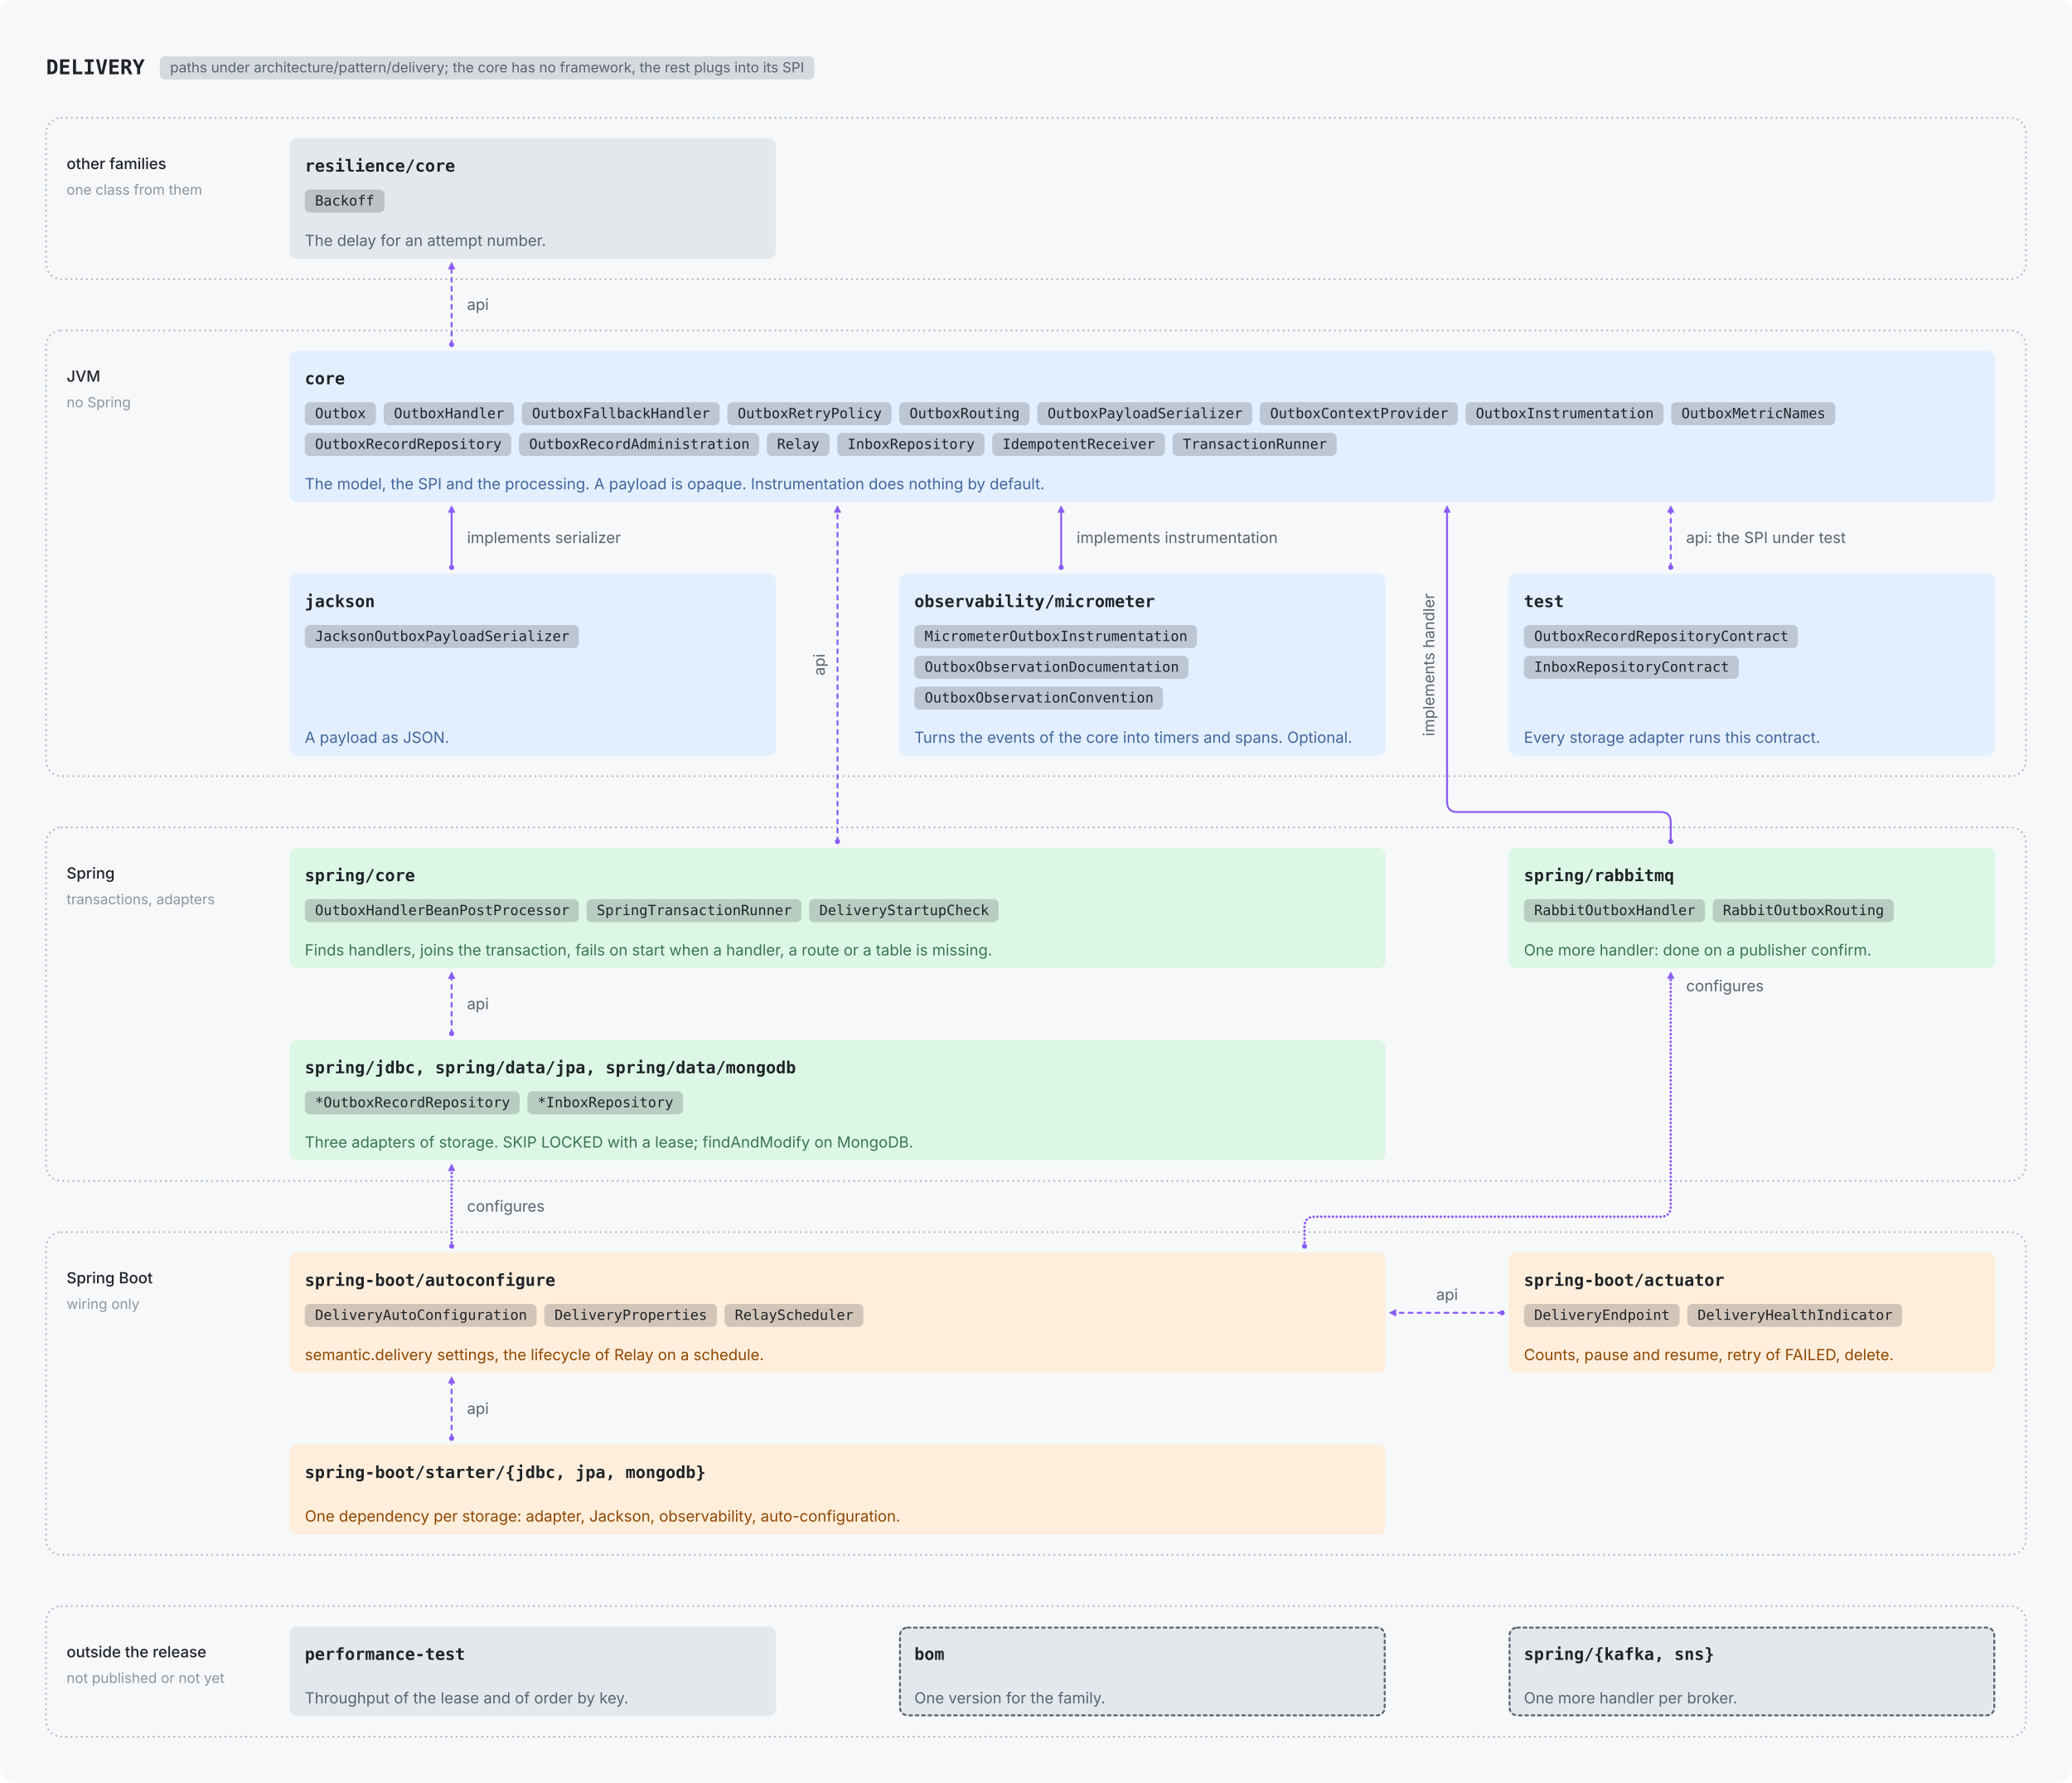
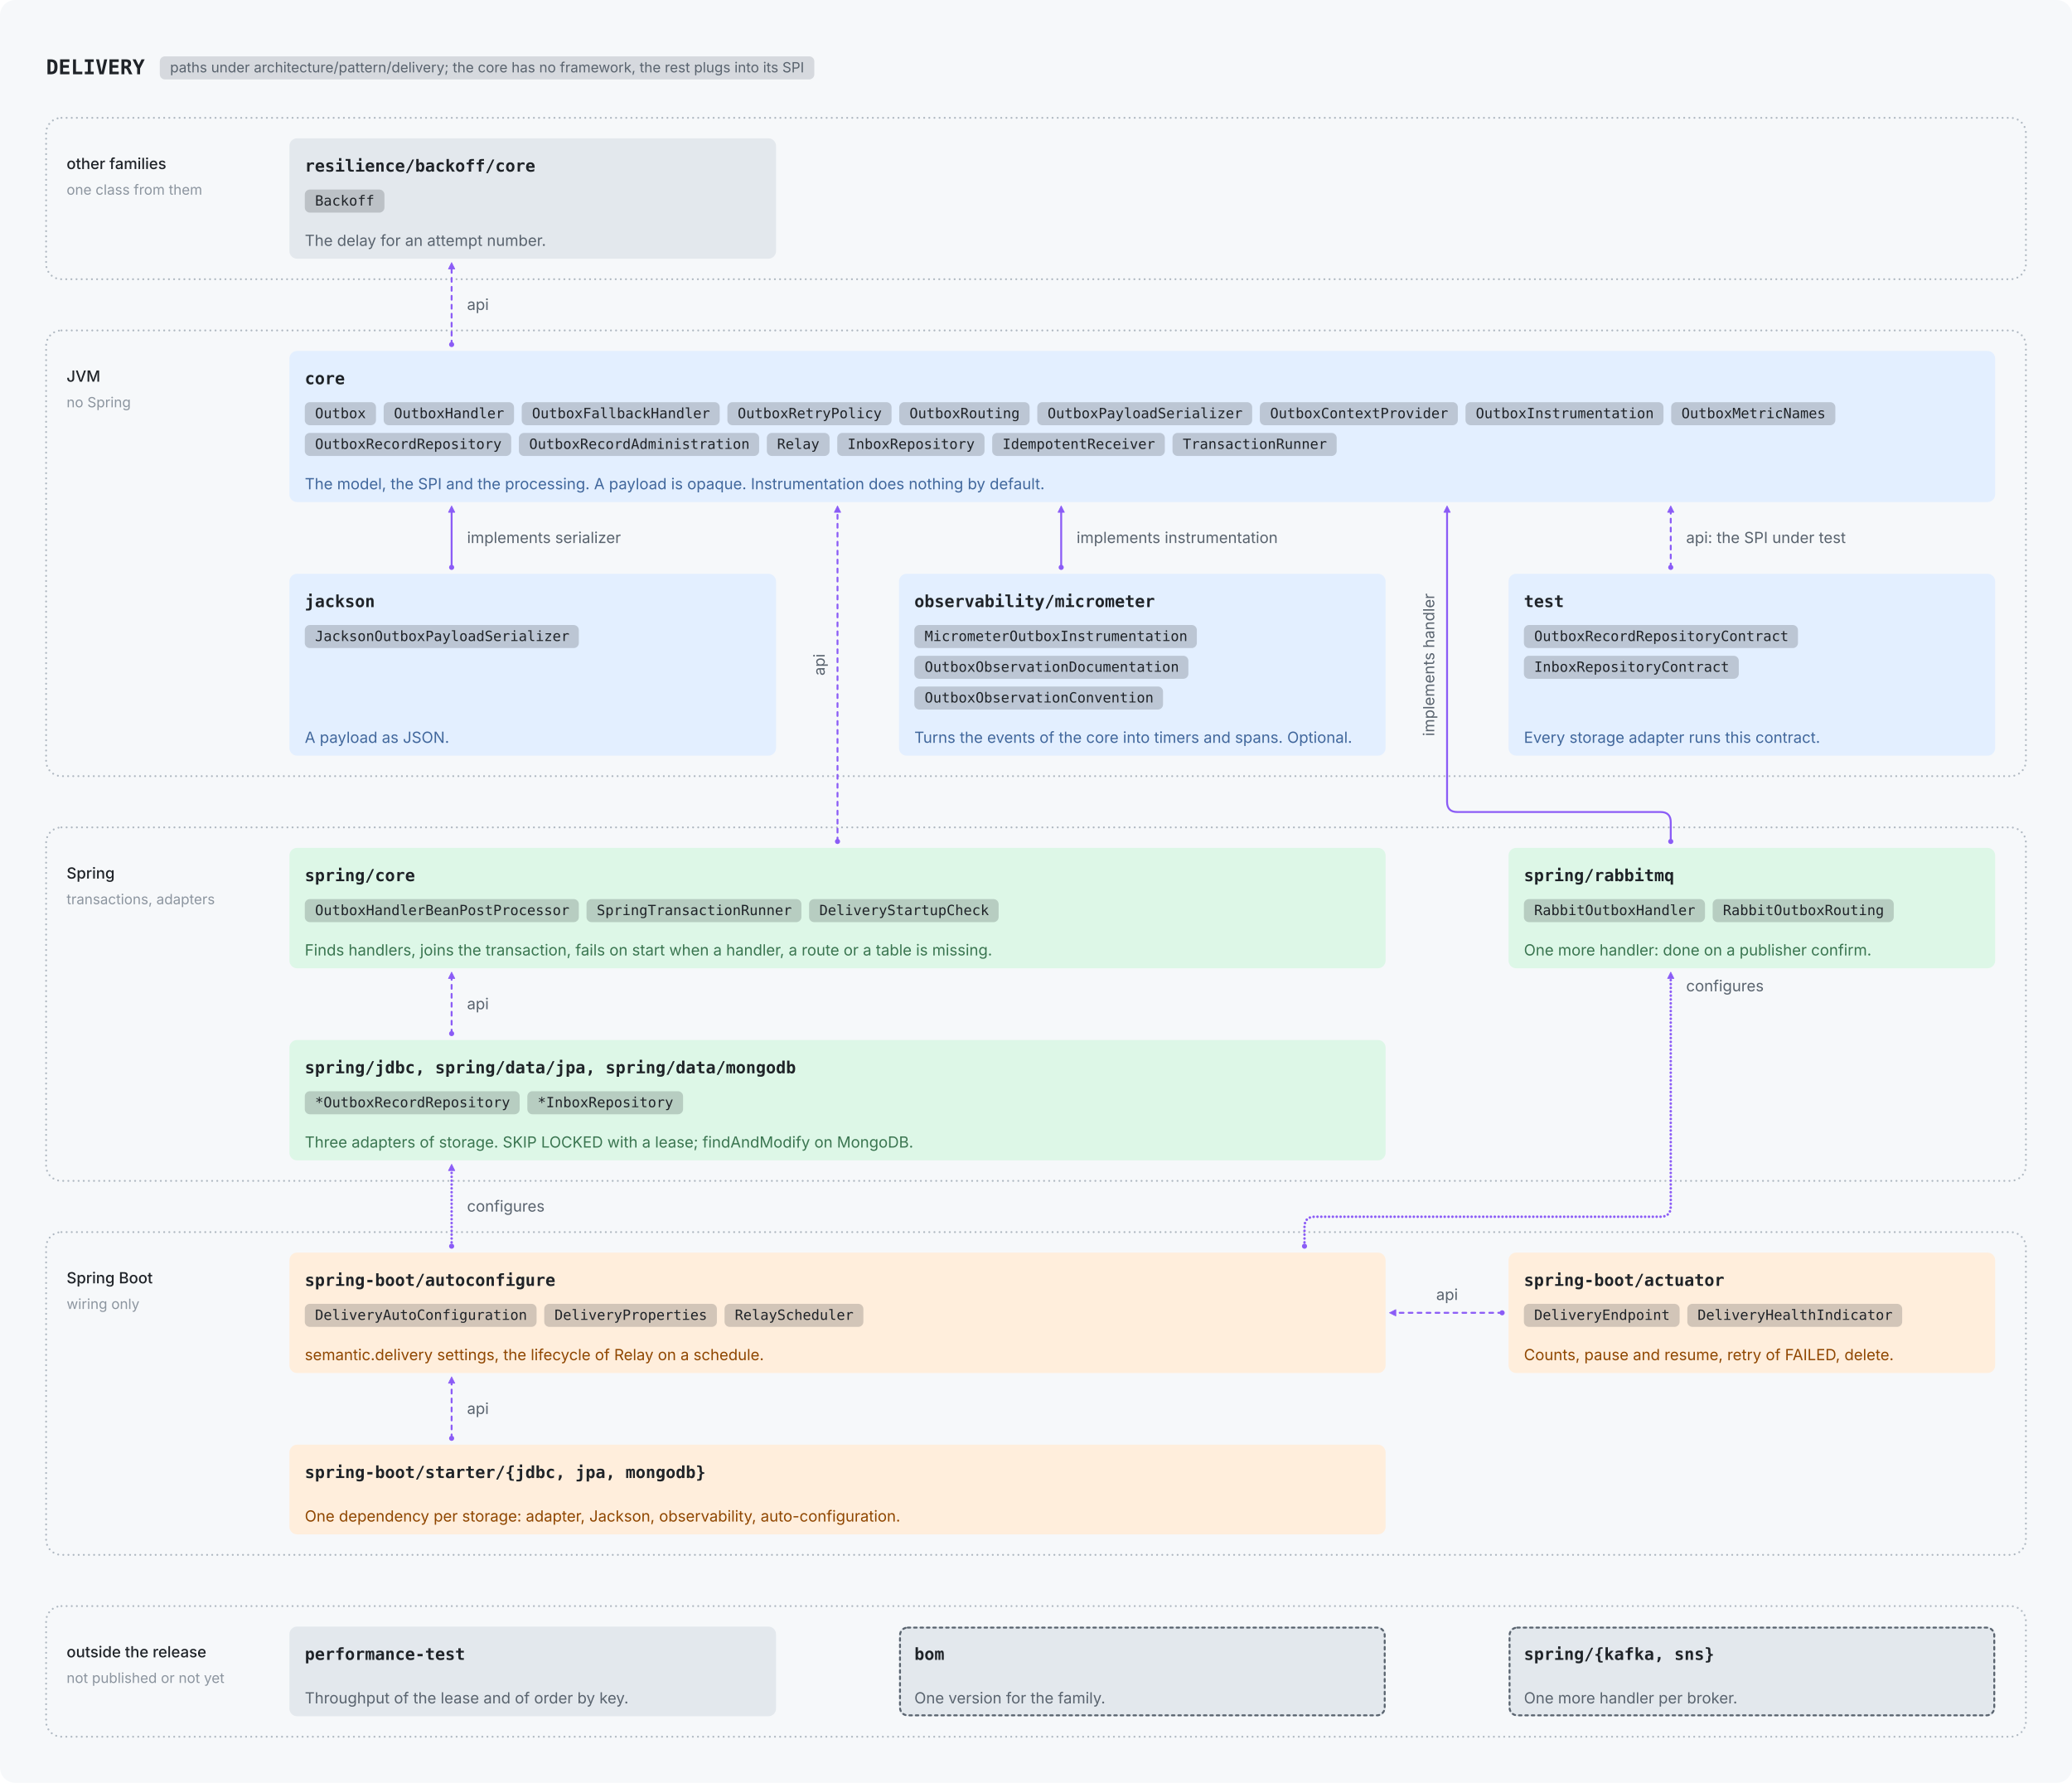
<svg xmlns="http://www.w3.org/2000/svg" viewBox="0 0 1618 1392" width="1618" height="1392" role="img">
  <rect width="1618" height="1392" rx="12" fill="#F6F8FA" />
  <g transform="translate(12,12)">
    <text x="24.0" y="46.0" font-family="ui-monospace, SFMono-Regular, 'SF Mono', Menlo, Consolas, monospace" font-size="16" font-weight="600" fill="#1F2328" text-anchor="start">DELIVERY</text>
    <rect x="112.8" y="32.0" width="511.1" height="18" rx="4" fill="#59636E" fill-opacity="0.2" />
    <text x="120.8" y="44.5" font-family="-apple-system, BlinkMacSystemFont, 'Segoe UI', Inter, Helvetica, Arial, sans-serif" font-size="11" font-weight="400" fill="#59636E" text-anchor="start">paths under architecture/pattern/delivery; the core has no framework, the rest plugs into its SPI</text>
    <rect x="24" y="80" width="1546" height="126" rx="12" fill="none" stroke="#AFB8C1" stroke-width="1.5" stroke-linecap="round" stroke-dasharray="0.01 4" />
    <text x="40.0" y="120.0" font-family="-apple-system, BlinkMacSystemFont, 'Segoe UI', Inter, Helvetica, Arial, sans-serif" font-size="12" font-weight="500" fill="#1F2328" text-anchor="start">other families</text>
    <text x="40.0" y="140.0" font-family="-apple-system, BlinkMacSystemFont, 'Segoe UI', Inter, Helvetica, Arial, sans-serif" font-size="11" font-weight="400" fill="#8C959F" text-anchor="start">one class from them</text>
    <rect x="24" y="246" width="1546" height="348" rx="12" fill="none" stroke="#AFB8C1" stroke-width="1.5" stroke-linecap="round" stroke-dasharray="0.01 4" />
    <text x="40.0" y="286.0" font-family="-apple-system, BlinkMacSystemFont, 'Segoe UI', Inter, Helvetica, Arial, sans-serif" font-size="12" font-weight="500" fill="#1F2328" text-anchor="start">JVM</text>
    <text x="40.0" y="306.0" font-family="-apple-system, BlinkMacSystemFont, 'Segoe UI', Inter, Helvetica, Arial, sans-serif" font-size="11" font-weight="400" fill="#8C959F" text-anchor="start">no Spring</text>
    <rect x="24" y="634" width="1546" height="276" rx="12" fill="none" stroke="#AFB8C1" stroke-width="1.5" stroke-linecap="round" stroke-dasharray="0.01 4" />
    <text x="40.0" y="674.0" font-family="-apple-system, BlinkMacSystemFont, 'Segoe UI', Inter, Helvetica, Arial, sans-serif" font-size="12" font-weight="500" fill="#1F2328" text-anchor="start">Spring</text>
    <text x="40.0" y="694.0" font-family="-apple-system, BlinkMacSystemFont, 'Segoe UI', Inter, Helvetica, Arial, sans-serif" font-size="11" font-weight="400" fill="#8C959F" text-anchor="start">transactions, adapters</text>
    <rect x="24" y="950" width="1546" height="252" rx="12" fill="none" stroke="#AFB8C1" stroke-width="1.5" stroke-linecap="round" stroke-dasharray="0.01 4" />
    <text x="40.0" y="990.0" font-family="-apple-system, BlinkMacSystemFont, 'Segoe UI', Inter, Helvetica, Arial, sans-serif" font-size="12" font-weight="500" fill="#1F2328" text-anchor="start">Spring Boot</text>
    <text x="40.0" y="1010.0" font-family="-apple-system, BlinkMacSystemFont, 'Segoe UI', Inter, Helvetica, Arial, sans-serif" font-size="11" font-weight="400" fill="#8C959F" text-anchor="start">wiring only</text>
    <rect x="24" y="1242" width="1546" height="102" rx="12" fill="none" stroke="#AFB8C1" stroke-width="1.5" stroke-linecap="round" stroke-dasharray="0.01 4" />
    <text x="40.0" y="1282.0" font-family="-apple-system, BlinkMacSystemFont, 'Segoe UI', Inter, Helvetica, Arial, sans-serif" font-size="12" font-weight="500" fill="#1F2328" text-anchor="start">outside the release</text>
    <text x="40.0" y="1302.0" font-family="-apple-system, BlinkMacSystemFont, 'Segoe UI', Inter, Helvetica, Arial, sans-serif" font-size="11" font-weight="400" fill="#8C959F" text-anchor="start">not published or not yet</text>
    <rect x="214.0" y="96.0" width="380.0" height="94.0" rx="6" fill="#E3E8ED" />
-     <text x="226.0" y="122.0" font-family="ui-monospace, SFMono-Regular, 'SF Mono', Menlo, Consolas, monospace" font-size="13" font-weight="600" fill="#1F2328" text-anchor="start">resilience/core</text>
+     <text x="226.0" y="122.0" font-family="ui-monospace, SFMono-Regular, 'SF Mono', Menlo, Consolas, monospace" font-size="13" font-weight="600" fill="#1F2328" text-anchor="start">resilience/backoff/core</text>
    <rect x="226.0" y="136.0" width="62.2" height="18" rx="4" fill="#1F2328" fill-opacity="0.2" />
    <text x="234.0" y="148.5" font-family="ui-monospace, SFMono-Regular, 'SF Mono', Menlo, Consolas, monospace" font-size="11" font-weight="400" fill="#1F2328" text-anchor="start">Backoff</text>
    <text x="226.0" y="180.0" font-family="-apple-system, BlinkMacSystemFont, 'Segoe UI', Inter, Helvetica, Arial, sans-serif" font-size="12" font-weight="400" fill="#59636E" text-anchor="start">The delay for an attempt number.</text>
    <rect x="214.0" y="262.0" width="1332.0" height="118.0" rx="6" fill="#E3EFFF" />
    <text x="226.0" y="288.0" font-family="ui-monospace, SFMono-Regular, 'SF Mono', Menlo, Consolas, monospace" font-size="13" font-weight="600" fill="#1F2328" text-anchor="start">core</text>
    <rect x="226.0" y="302.0" width="55.6" height="18" rx="4" fill="#1F2328" fill-opacity="0.2" />
    <text x="234.0" y="314.5" font-family="ui-monospace, SFMono-Regular, 'SF Mono', Menlo, Consolas, monospace" font-size="11" font-weight="400" fill="#1F2328" text-anchor="start">Outbox</text>
    <rect x="287.6" y="302.0" width="101.8" height="18" rx="4" fill="#1F2328" fill-opacity="0.2" />
    <text x="295.6" y="314.5" font-family="ui-monospace, SFMono-Regular, 'SF Mono', Menlo, Consolas, monospace" font-size="11" font-weight="400" fill="#1F2328" text-anchor="start">OutboxHandler</text>
    <rect x="395.4" y="302.0" width="154.6" height="18" rx="4" fill="#1F2328" fill-opacity="0.2" />
    <text x="403.4" y="314.5" font-family="ui-monospace, SFMono-Regular, 'SF Mono', Menlo, Consolas, monospace" font-size="11" font-weight="400" fill="#1F2328" text-anchor="start">OutboxFallbackHandler</text>
    <rect x="556.0" y="302.0" width="128.2" height="18" rx="4" fill="#1F2328" fill-opacity="0.2" />
    <text x="564.0" y="314.5" font-family="ui-monospace, SFMono-Regular, 'SF Mono', Menlo, Consolas, monospace" font-size="11" font-weight="400" fill="#1F2328" text-anchor="start">OutboxRetryPolicy</text>
    <rect x="690.2" y="302.0" width="101.8" height="18" rx="4" fill="#1F2328" fill-opacity="0.2" />
    <text x="698.2" y="314.5" font-family="ui-monospace, SFMono-Regular, 'SF Mono', Menlo, Consolas, monospace" font-size="11" font-weight="400" fill="#1F2328" text-anchor="start">OutboxRouting</text>
    <rect x="798.0" y="302.0" width="167.8" height="18" rx="4" fill="#1F2328" fill-opacity="0.2" />
    <text x="806.0" y="314.5" font-family="ui-monospace, SFMono-Regular, 'SF Mono', Menlo, Consolas, monospace" font-size="11" font-weight="400" fill="#1F2328" text-anchor="start">OutboxPayloadSerializer</text>
    <rect x="971.8" y="302.0" width="154.6" height="18" rx="4" fill="#1F2328" fill-opacity="0.2" />
    <text x="979.8" y="314.5" font-family="ui-monospace, SFMono-Regular, 'SF Mono', Menlo, Consolas, monospace" font-size="11" font-weight="400" fill="#1F2328" text-anchor="start">OutboxContextProvider</text>
    <rect x="1132.4" y="302.0" width="154.6" height="18" rx="4" fill="#1F2328" fill-opacity="0.2" />
    <text x="1140.4" y="314.5" font-family="ui-monospace, SFMono-Regular, 'SF Mono', Menlo, Consolas, monospace" font-size="11" font-weight="400" fill="#1F2328" text-anchor="start">OutboxInstrumentation</text>
    <rect x="1293.0" y="302.0" width="128.2" height="18" rx="4" fill="#1F2328" fill-opacity="0.2" />
    <text x="1301.0" y="314.5" font-family="ui-monospace, SFMono-Regular, 'SF Mono', Menlo, Consolas, monospace" font-size="11" font-weight="400" fill="#1F2328" text-anchor="start">OutboxMetricNames</text>
    <rect x="226.0" y="326.0" width="161.2" height="18" rx="4" fill="#1F2328" fill-opacity="0.2" />
    <text x="234.0" y="338.5" font-family="ui-monospace, SFMono-Regular, 'SF Mono', Menlo, Consolas, monospace" font-size="11" font-weight="400" fill="#1F2328" text-anchor="start">OutboxRecordRepository</text>
    <rect x="393.2" y="326.0" width="187.6" height="18" rx="4" fill="#1F2328" fill-opacity="0.2" />
    <text x="401.2" y="338.5" font-family="ui-monospace, SFMono-Regular, 'SF Mono', Menlo, Consolas, monospace" font-size="11" font-weight="400" fill="#1F2328" text-anchor="start">OutboxRecordAdministration</text>
    <rect x="586.8" y="326.0" width="49.0" height="18" rx="4" fill="#1F2328" fill-opacity="0.2" />
    <text x="594.8" y="338.5" font-family="ui-monospace, SFMono-Regular, 'SF Mono', Menlo, Consolas, monospace" font-size="11" font-weight="400" fill="#1F2328" text-anchor="start">Relay</text>
    <rect x="641.8" y="326.0" width="115.0" height="18" rx="4" fill="#1F2328" fill-opacity="0.2" />
    <text x="649.8" y="338.5" font-family="ui-monospace, SFMono-Regular, 'SF Mono', Menlo, Consolas, monospace" font-size="11" font-weight="400" fill="#1F2328" text-anchor="start">InboxRepository</text>
    <rect x="762.8" y="326.0" width="134.8" height="18" rx="4" fill="#1F2328" fill-opacity="0.2" />
    <text x="770.8" y="338.5" font-family="ui-monospace, SFMono-Regular, 'SF Mono', Menlo, Consolas, monospace" font-size="11" font-weight="400" fill="#1F2328" text-anchor="start">IdempotentReceiver</text>
    <rect x="903.6" y="326.0" width="128.2" height="18" rx="4" fill="#1F2328" fill-opacity="0.2" />
    <text x="911.6" y="338.5" font-family="ui-monospace, SFMono-Regular, 'SF Mono', Menlo, Consolas, monospace" font-size="11" font-weight="400" fill="#1F2328" text-anchor="start">TransactionRunner</text>
    <text x="226.0" y="370.0" font-family="-apple-system, BlinkMacSystemFont, 'Segoe UI', Inter, Helvetica, Arial, sans-serif" font-size="12" font-weight="400" fill="#41679C" text-anchor="start">The model, the SPI and the processing. A payload is opaque. Instrumentation does nothing by default.</text>
    <rect x="214.0" y="436.0" width="380.0" height="142.0" rx="6" fill="#E3EFFF" />
    <text x="226.0" y="462.0" font-family="ui-monospace, SFMono-Regular, 'SF Mono', Menlo, Consolas, monospace" font-size="13" font-weight="600" fill="#1F2328" text-anchor="start">jackson</text>
    <rect x="226.0" y="476.0" width="214.0" height="18" rx="4" fill="#1F2328" fill-opacity="0.2" />
    <text x="234.0" y="488.5" font-family="ui-monospace, SFMono-Regular, 'SF Mono', Menlo, Consolas, monospace" font-size="11" font-weight="400" fill="#1F2328" text-anchor="start">JacksonOutboxPayloadSerializer</text>
    <text x="226.0" y="568.0" font-family="-apple-system, BlinkMacSystemFont, 'Segoe UI', Inter, Helvetica, Arial, sans-serif" font-size="12" font-weight="400" fill="#41679C" text-anchor="start">A payload as JSON.</text>
    <rect x="690.0" y="436.0" width="380.0" height="142.0" rx="6" fill="#E3EFFF" />
    <text x="702.0" y="462.0" font-family="ui-monospace, SFMono-Regular, 'SF Mono', Menlo, Consolas, monospace" font-size="13" font-weight="600" fill="#1F2328" text-anchor="start">observability/micrometer</text>
    <rect x="702.0" y="476.0" width="220.6" height="18" rx="4" fill="#1F2328" fill-opacity="0.2" />
    <text x="710.0" y="488.5" font-family="ui-monospace, SFMono-Regular, 'SF Mono', Menlo, Consolas, monospace" font-size="11" font-weight="400" fill="#1F2328" text-anchor="start">MicrometerOutboxInstrumentation</text>
    <rect x="702.0" y="500.0" width="214.0" height="18" rx="4" fill="#1F2328" fill-opacity="0.2" />
    <text x="710.0" y="512.5" font-family="ui-monospace, SFMono-Regular, 'SF Mono', Menlo, Consolas, monospace" font-size="11" font-weight="400" fill="#1F2328" text-anchor="start">OutboxObservationDocumentation</text>
    <rect x="702.0" y="524.0" width="194.2" height="18" rx="4" fill="#1F2328" fill-opacity="0.2" />
    <text x="710.0" y="536.5" font-family="ui-monospace, SFMono-Regular, 'SF Mono', Menlo, Consolas, monospace" font-size="11" font-weight="400" fill="#1F2328" text-anchor="start">OutboxObservationConvention</text>
    <text x="702.0" y="568.0" font-family="-apple-system, BlinkMacSystemFont, 'Segoe UI', Inter, Helvetica, Arial, sans-serif" font-size="12" font-weight="400" fill="#41679C" text-anchor="start">Turns the events of the core into timers and spans. Optional.</text>
    <rect x="1166.0" y="436.0" width="380.0" height="142.0" rx="6" fill="#E3EFFF" />
    <text x="1178.0" y="462.0" font-family="ui-monospace, SFMono-Regular, 'SF Mono', Menlo, Consolas, monospace" font-size="13" font-weight="600" fill="#1F2328" text-anchor="start">test</text>
    <rect x="1178.0" y="476.0" width="214.0" height="18" rx="4" fill="#1F2328" fill-opacity="0.2" />
    <text x="1186.0" y="488.5" font-family="ui-monospace, SFMono-Regular, 'SF Mono', Menlo, Consolas, monospace" font-size="11" font-weight="400" fill="#1F2328" text-anchor="start">OutboxRecordRepositoryContract</text>
    <rect x="1178.0" y="500.0" width="167.8" height="18" rx="4" fill="#1F2328" fill-opacity="0.2" />
    <text x="1186.0" y="512.5" font-family="ui-monospace, SFMono-Regular, 'SF Mono', Menlo, Consolas, monospace" font-size="11" font-weight="400" fill="#1F2328" text-anchor="start">InboxRepositoryContract</text>
    <text x="1178.0" y="568.0" font-family="-apple-system, BlinkMacSystemFont, 'Segoe UI', Inter, Helvetica, Arial, sans-serif" font-size="12" font-weight="400" fill="#41679C" text-anchor="start">Every storage adapter runs this contract.</text>
    <rect x="214.0" y="650.0" width="856.0" height="94.0" rx="6" fill="#DDF7E7" />
    <text x="226.0" y="676.0" font-family="ui-monospace, SFMono-Regular, 'SF Mono', Menlo, Consolas, monospace" font-size="13" font-weight="600" fill="#1F2328" text-anchor="start">spring/core</text>
    <rect x="226.0" y="690.0" width="214.0" height="18" rx="4" fill="#1F2328" fill-opacity="0.2" />
    <text x="234.0" y="702.5" font-family="ui-monospace, SFMono-Regular, 'SF Mono', Menlo, Consolas, monospace" font-size="11" font-weight="400" fill="#1F2328" text-anchor="start">OutboxHandlerBeanPostProcessor</text>
    <rect x="446.0" y="690.0" width="167.8" height="18" rx="4" fill="#1F2328" fill-opacity="0.2" />
    <text x="454.0" y="702.5" font-family="ui-monospace, SFMono-Regular, 'SF Mono', Menlo, Consolas, monospace" font-size="11" font-weight="400" fill="#1F2328" text-anchor="start">SpringTransactionRunner</text>
    <rect x="619.8" y="690.0" width="148.0" height="18" rx="4" fill="#1F2328" fill-opacity="0.2" />
    <text x="627.8" y="702.5" font-family="ui-monospace, SFMono-Regular, 'SF Mono', Menlo, Consolas, monospace" font-size="11" font-weight="400" fill="#1F2328" text-anchor="start">DeliveryStartupCheck</text>
    <text x="226.0" y="734.0" font-family="-apple-system, BlinkMacSystemFont, 'Segoe UI', Inter, Helvetica, Arial, sans-serif" font-size="12" font-weight="400" fill="#3A7550" text-anchor="start">Finds handlers, joins the transaction, fails on start when a handler, a route or a table is missing.</text>
    <rect x="1166.0" y="650.0" width="380.0" height="94.0" rx="6" fill="#DDF7E7" />
    <text x="1178.0" y="676.0" font-family="ui-monospace, SFMono-Regular, 'SF Mono', Menlo, Consolas, monospace" font-size="13" font-weight="600" fill="#1F2328" text-anchor="start">spring/rabbitmq</text>
    <rect x="1178.0" y="690.0" width="141.4" height="18" rx="4" fill="#1F2328" fill-opacity="0.2" />
    <text x="1186.0" y="702.5" font-family="ui-monospace, SFMono-Regular, 'SF Mono', Menlo, Consolas, monospace" font-size="11" font-weight="400" fill="#1F2328" text-anchor="start">RabbitOutboxHandler</text>
    <rect x="1325.4" y="690.0" width="141.4" height="18" rx="4" fill="#1F2328" fill-opacity="0.2" />
    <text x="1333.4" y="702.5" font-family="ui-monospace, SFMono-Regular, 'SF Mono', Menlo, Consolas, monospace" font-size="11" font-weight="400" fill="#1F2328" text-anchor="start">RabbitOutboxRouting</text>
    <text x="1178.0" y="734.0" font-family="-apple-system, BlinkMacSystemFont, 'Segoe UI', Inter, Helvetica, Arial, sans-serif" font-size="12" font-weight="400" fill="#3A7550" text-anchor="start">One more handler: done on a publisher confirm.</text>
    <rect x="214.0" y="800.0" width="856.0" height="94.0" rx="6" fill="#DDF7E7" />
    <text x="226.0" y="826.0" font-family="ui-monospace, SFMono-Regular, 'SF Mono', Menlo, Consolas, monospace" font-size="13" font-weight="600" fill="#1F2328" text-anchor="start">spring/jdbc, spring/data/jpa, spring/data/mongodb</text>
    <rect x="226.0" y="840.0" width="167.8" height="18" rx="4" fill="#1F2328" fill-opacity="0.2" />
    <text x="234.0" y="852.5" font-family="ui-monospace, SFMono-Regular, 'SF Mono', Menlo, Consolas, monospace" font-size="11" font-weight="400" fill="#1F2328" text-anchor="start">*OutboxRecordRepository</text>
    <rect x="399.8" y="840.0" width="121.6" height="18" rx="4" fill="#1F2328" fill-opacity="0.2" />
    <text x="407.8" y="852.5" font-family="ui-monospace, SFMono-Regular, 'SF Mono', Menlo, Consolas, monospace" font-size="11" font-weight="400" fill="#1F2328" text-anchor="start">*InboxRepository</text>
    <text x="226.0" y="884.0" font-family="-apple-system, BlinkMacSystemFont, 'Segoe UI', Inter, Helvetica, Arial, sans-serif" font-size="12" font-weight="400" fill="#3A7550" text-anchor="start">Three adapters of storage. SKIP LOCKED with a lease; findAndModify on MongoDB.</text>
    <rect x="214.0" y="966.0" width="856.0" height="94.0" rx="6" fill="#FFEEDC" />
    <text x="226.0" y="992.0" font-family="ui-monospace, SFMono-Regular, 'SF Mono', Menlo, Consolas, monospace" font-size="13" font-weight="600" fill="#1F2328" text-anchor="start">spring-boot/autoconfigure</text>
    <rect x="226.0" y="1006.0" width="181.0" height="18" rx="4" fill="#1F2328" fill-opacity="0.2" />
    <text x="234.0" y="1018.5" font-family="ui-monospace, SFMono-Regular, 'SF Mono', Menlo, Consolas, monospace" font-size="11" font-weight="400" fill="#1F2328" text-anchor="start">DeliveryAutoConfiguration</text>
    <rect x="413.0" y="1006.0" width="134.8" height="18" rx="4" fill="#1F2328" fill-opacity="0.2" />
    <text x="421.0" y="1018.5" font-family="ui-monospace, SFMono-Regular, 'SF Mono', Menlo, Consolas, monospace" font-size="11" font-weight="400" fill="#1F2328" text-anchor="start">DeliveryProperties</text>
    <rect x="553.8" y="1006.0" width="108.4" height="18" rx="4" fill="#1F2328" fill-opacity="0.2" />
    <text x="561.8" y="1018.5" font-family="ui-monospace, SFMono-Regular, 'SF Mono', Menlo, Consolas, monospace" font-size="11" font-weight="400" fill="#1F2328" text-anchor="start">RelayScheduler</text>
    <text x="226.0" y="1050.0" font-family="-apple-system, BlinkMacSystemFont, 'Segoe UI', Inter, Helvetica, Arial, sans-serif" font-size="12" font-weight="400" fill="#8F4600" text-anchor="start">semantic.delivery settings, the lifecycle of Relay on a schedule.</text>
    <rect x="1166.0" y="966.0" width="380.0" height="94.0" rx="6" fill="#FFEEDC" />
    <text x="1178.0" y="992.0" font-family="ui-monospace, SFMono-Regular, 'SF Mono', Menlo, Consolas, monospace" font-size="13" font-weight="600" fill="#1F2328" text-anchor="start">spring-boot/actuator</text>
    <rect x="1178.0" y="1006.0" width="121.6" height="18" rx="4" fill="#1F2328" fill-opacity="0.2" />
    <text x="1186.0" y="1018.5" font-family="ui-monospace, SFMono-Regular, 'SF Mono', Menlo, Consolas, monospace" font-size="11" font-weight="400" fill="#1F2328" text-anchor="start">DeliveryEndpoint</text>
    <rect x="1305.6" y="1006.0" width="167.8" height="18" rx="4" fill="#1F2328" fill-opacity="0.2" />
    <text x="1313.6" y="1018.5" font-family="ui-monospace, SFMono-Regular, 'SF Mono', Menlo, Consolas, monospace" font-size="11" font-weight="400" fill="#1F2328" text-anchor="start">DeliveryHealthIndicator</text>
    <text x="1178.0" y="1050.0" font-family="-apple-system, BlinkMacSystemFont, 'Segoe UI', Inter, Helvetica, Arial, sans-serif" font-size="12" font-weight="400" fill="#8F4600" text-anchor="start">Counts, pause and resume, retry of FAILED, delete.</text>
    <rect x="214.0" y="1116.0" width="856.0" height="70.0" rx="6" fill="#FFEEDC" />
    <text x="226.0" y="1142.0" font-family="ui-monospace, SFMono-Regular, 'SF Mono', Menlo, Consolas, monospace" font-size="13" font-weight="600" fill="#1F2328" text-anchor="start">spring-boot/starter/{jdbc, jpa, mongodb}</text>
    <text x="226.0" y="1176.0" font-family="-apple-system, BlinkMacSystemFont, 'Segoe UI', Inter, Helvetica, Arial, sans-serif" font-size="12" font-weight="400" fill="#8F4600" text-anchor="start">One dependency per storage: adapter, Jackson, observability, auto-configuration.</text>
    <rect x="214.0" y="1258.0" width="380.0" height="70.0" rx="6" fill="#E3E8ED" />
    <text x="226.0" y="1284.0" font-family="ui-monospace, SFMono-Regular, 'SF Mono', Menlo, Consolas, monospace" font-size="13" font-weight="600" fill="#1F2328" text-anchor="start">performance-test</text>
    <text x="226.0" y="1318.0" font-family="-apple-system, BlinkMacSystemFont, 'Segoe UI', Inter, Helvetica, Arial, sans-serif" font-size="12" font-weight="400" fill="#59636E" text-anchor="start">Throughput of the lease and of order by key.</text>
    <rect x="690.0" y="1258.0" width="380.0" height="70.0" rx="6" fill="#E3E8ED" />
    <text x="702.0" y="1284.0" font-family="ui-monospace, SFMono-Regular, 'SF Mono', Menlo, Consolas, monospace" font-size="13" font-weight="600" fill="#1F2328" text-anchor="start">bom</text>
    <text x="702.0" y="1318.0" font-family="-apple-system, BlinkMacSystemFont, 'Segoe UI', Inter, Helvetica, Arial, sans-serif" font-size="12" font-weight="400" fill="#59636E" text-anchor="start">One version for the family.</text>
    <rect x="690.8" y="1258.8" width="378.5" height="68.5" rx="6" fill="none" stroke="#59636E" stroke-width="1.5" stroke-dasharray="2 3" stroke-linecap="round" />
    <rect x="1166.0" y="1258.0" width="380.0" height="70.0" rx="6" fill="#E3E8ED" />
    <text x="1178.0" y="1284.0" font-family="ui-monospace, SFMono-Regular, 'SF Mono', Menlo, Consolas, monospace" font-size="13" font-weight="600" fill="#1F2328" text-anchor="start">spring/{kafka, sns}</text>
    <text x="1178.0" y="1318.0" font-family="-apple-system, BlinkMacSystemFont, 'Segoe UI', Inter, Helvetica, Arial, sans-serif" font-size="12" font-weight="400" fill="#59636E" text-anchor="start">One more handler per broker.</text>
    <rect x="1166.8" y="1258.8" width="378.5" height="68.5" rx="6" fill="none" stroke="#59636E" stroke-width="1.5" stroke-dasharray="2 3" stroke-linecap="round" />
    <circle cx="340.667" cy="257" r="2" fill="#8B5CF6" />
    <path d="M340.667,193 L343.167,198.0 L338.167,198.0 Z" fill="#8B5CF6" stroke="#8B5CF6" stroke-width="0.5" stroke-linejoin="round" />
    <path d="M340.667,257 L340.667,198" stroke="#8B5CF6" stroke-width="1.5" fill="none" stroke-linecap="round" stroke-linejoin="round" stroke-dasharray="3 4" />
    <text x="352.7" y="230.0" font-family="-apple-system, BlinkMacSystemFont, 'Segoe UI', Inter, Helvetica, Arial, sans-serif" font-size="12" font-weight="400" fill="#59636E" text-anchor="start">api</text>
    <circle cx="340.667" cy="431" r="2" fill="#8B5CF6" />
    <path d="M340.667,383 L343.167,388.0 L338.167,388.0 Z" fill="#8B5CF6" stroke="#8B5CF6" stroke-width="0.5" stroke-linejoin="round" />
    <path d="M340.667,431 L340.667,388" stroke="#8B5CF6" stroke-width="1.5" fill="none" stroke-linecap="round" stroke-linejoin="round" />
    <text x="352.7" y="412.0" font-family="-apple-system, BlinkMacSystemFont, 'Segoe UI', Inter, Helvetica, Arial, sans-serif" font-size="12" font-weight="400" fill="#59636E" text-anchor="start">implements serializer</text>
    <circle cx="816.667" cy="431" r="2" fill="#8B5CF6" />
    <path d="M816.667,383 L819.167,388.0 L814.167,388.0 Z" fill="#8B5CF6" stroke="#8B5CF6" stroke-width="0.5" stroke-linejoin="round" />
    <path d="M816.667,431 L816.667,388" stroke="#8B5CF6" stroke-width="1.5" fill="none" stroke-linecap="round" stroke-linejoin="round" />
    <text x="828.7" y="412.0" font-family="-apple-system, BlinkMacSystemFont, 'Segoe UI', Inter, Helvetica, Arial, sans-serif" font-size="12" font-weight="400" fill="#59636E" text-anchor="start">implements instrumentation</text>
    <circle cx="1292.667" cy="431" r="2" fill="#8B5CF6" />
    <path d="M1292.667,383 L1295.167,388.0 L1290.167,388.0 Z" fill="#8B5CF6" stroke="#8B5CF6" stroke-width="0.5" stroke-linejoin="round" />
    <path d="M1292.667,431 L1292.667,388" stroke="#8B5CF6" stroke-width="1.5" fill="none" stroke-linecap="round" stroke-linejoin="round" stroke-dasharray="3 4" />
    <text x="1304.7" y="412.0" font-family="-apple-system, BlinkMacSystemFont, 'Segoe UI', Inter, Helvetica, Arial, sans-serif" font-size="12" font-weight="400" fill="#59636E" text-anchor="start">api: the SPI under test</text>
    <circle cx="642.0" cy="645" r="2" fill="#8B5CF6" />
    <path d="M642.0,383 L644.5,388.0 L639.5,388.0 Z" fill="#8B5CF6" stroke="#8B5CF6" stroke-width="0.5" stroke-linejoin="round" />
    <path d="M642.0,645 L642.0,388" stroke="#8B5CF6" stroke-width="1.5" fill="none" stroke-linecap="round" stroke-linejoin="round" stroke-dasharray="3 4" />
    <g transform="rotate(-90 632.0 507.0)">
      <rect x="615.8" y="495.0" width="32.4" height="16.0" rx="2" fill="#F6F8FA" />
      <text x="632.0" y="507.0" font-family="-apple-system, BlinkMacSystemFont, 'Segoe UI', Inter, Helvetica, Arial, sans-serif" font-size="12" font-weight="400" fill="#59636E" text-anchor="middle">api</text>
    </g>
    <circle cx="1292.667" cy="645" r="2" fill="#8B5CF6" />
    <path d="M1118.0,383 L1120.5,388.0 L1115.5,388.0 Z" fill="#8B5CF6" stroke="#8B5CF6" stroke-width="0.5" stroke-linejoin="round" />
    <path d="M1292.667,645 L1292.667,630.0 Q1292.667,622.0 1284.667,622.0 L1126.0,622.0 Q1118.0,622.0 1118.0,614.0 L1118.0,388" stroke="#8B5CF6" stroke-width="1.5" fill="none" stroke-linecap="round" stroke-linejoin="round" />
    <text x="1130.0" y="398.0" font-family="-apple-system, BlinkMacSystemFont, 'Segoe UI', Inter, Helvetica, Arial, sans-serif" font-size="12" font-weight="400" fill="#59636E" text-anchor="start" />
    <g transform="rotate(-90 1108.0 507.0)">
      <rect x="1040.8" y="495.0" width="134.4" height="16.0" rx="2" fill="#F6F8FA" />
      <text x="1108.0" y="507.0" font-family="-apple-system, BlinkMacSystemFont, 'Segoe UI', Inter, Helvetica, Arial, sans-serif" font-size="12" font-weight="400" fill="#59636E" text-anchor="middle">implements handler</text>
    </g>
    <circle cx="340.667" cy="795" r="2" fill="#8B5CF6" />
    <path d="M340.667,747 L343.167,752.0 L338.167,752.0 Z" fill="#8B5CF6" stroke="#8B5CF6" stroke-width="0.5" stroke-linejoin="round" />
    <path d="M340.667,795 L340.667,752" stroke="#8B5CF6" stroke-width="1.5" fill="none" stroke-linecap="round" stroke-linejoin="round" stroke-dasharray="3 4" />
    <text x="352.7" y="776.0" font-family="-apple-system, BlinkMacSystemFont, 'Segoe UI', Inter, Helvetica, Arial, sans-serif" font-size="12" font-weight="400" fill="#59636E" text-anchor="start">api</text>
    <circle cx="340.667" cy="961" r="2" fill="#8B5CF6" />
    <path d="M340.667,897 L343.167,902.0 L338.167,902.0 Z" fill="#8B5CF6" stroke="#8B5CF6" stroke-width="0.5" stroke-linejoin="round" />
    <path d="M340.667,961 L340.667,902" stroke="#8B5CF6" stroke-width="2" fill="none" stroke-linecap="round" stroke-linejoin="round" stroke-dasharray="0.01 3" />
    <text x="352.7" y="934.0" font-family="-apple-system, BlinkMacSystemFont, 'Segoe UI', Inter, Helvetica, Arial, sans-serif" font-size="12" font-weight="400" fill="#59636E" text-anchor="start">configures</text>
    <circle cx="1006.667" cy="961" r="2" fill="#8B5CF6" />
    <path d="M1292.667,747 L1295.167,752.0 L1290.167,752.0 Z" fill="#8B5CF6" stroke="#8B5CF6" stroke-width="0.5" stroke-linejoin="round" />
    <path d="M1006.667,961 L1006.667,946.0 Q1006.667,938.0 1014.667,938.0 L1284.667,938.0 Q1292.667,938.0 1292.667,930.0 L1292.667,752" stroke="#8B5CF6" stroke-width="2" fill="none" stroke-linecap="round" stroke-linejoin="round" stroke-dasharray="0.01 3" />
    <text x="1304.7" y="762.0" font-family="-apple-system, BlinkMacSystemFont, 'Segoe UI', Inter, Helvetica, Arial, sans-serif" font-size="12" font-weight="400" fill="#59636E" text-anchor="start">configures</text>
    <circle cx="1161" cy="1013.0" r="2" fill="#8B5CF6" />
    <path d="M1073,1013.0 L1078.0,1010.5 L1078.0,1015.5 Z" fill="#8B5CF6" stroke="#8B5CF6" stroke-width="0.5" stroke-linejoin="round" />
    <path d="M1161,1013.0 L1078,1013.0" stroke="#8B5CF6" stroke-width="1.5" fill="none" stroke-linecap="round" stroke-linejoin="round" stroke-dasharray="3 4" />
    <text x="1118.0" y="1003.0" font-family="-apple-system, BlinkMacSystemFont, 'Segoe UI', Inter, Helvetica, Arial, sans-serif" font-size="12" font-weight="400" fill="#59636E" text-anchor="middle">api</text>
    <circle cx="340.667" cy="1111" r="2" fill="#8B5CF6" />
    <path d="M340.667,1063 L343.167,1068.0 L338.167,1068.0 Z" fill="#8B5CF6" stroke="#8B5CF6" stroke-width="0.5" stroke-linejoin="round" />
    <path d="M340.667,1111 L340.667,1068" stroke="#8B5CF6" stroke-width="1.5" fill="none" stroke-linecap="round" stroke-linejoin="round" stroke-dasharray="3 4" />
    <text x="352.7" y="1092.0" font-family="-apple-system, BlinkMacSystemFont, 'Segoe UI', Inter, Helvetica, Arial, sans-serif" font-size="12" font-weight="400" fill="#59636E" text-anchor="start">api</text>
  </g>
</svg>
